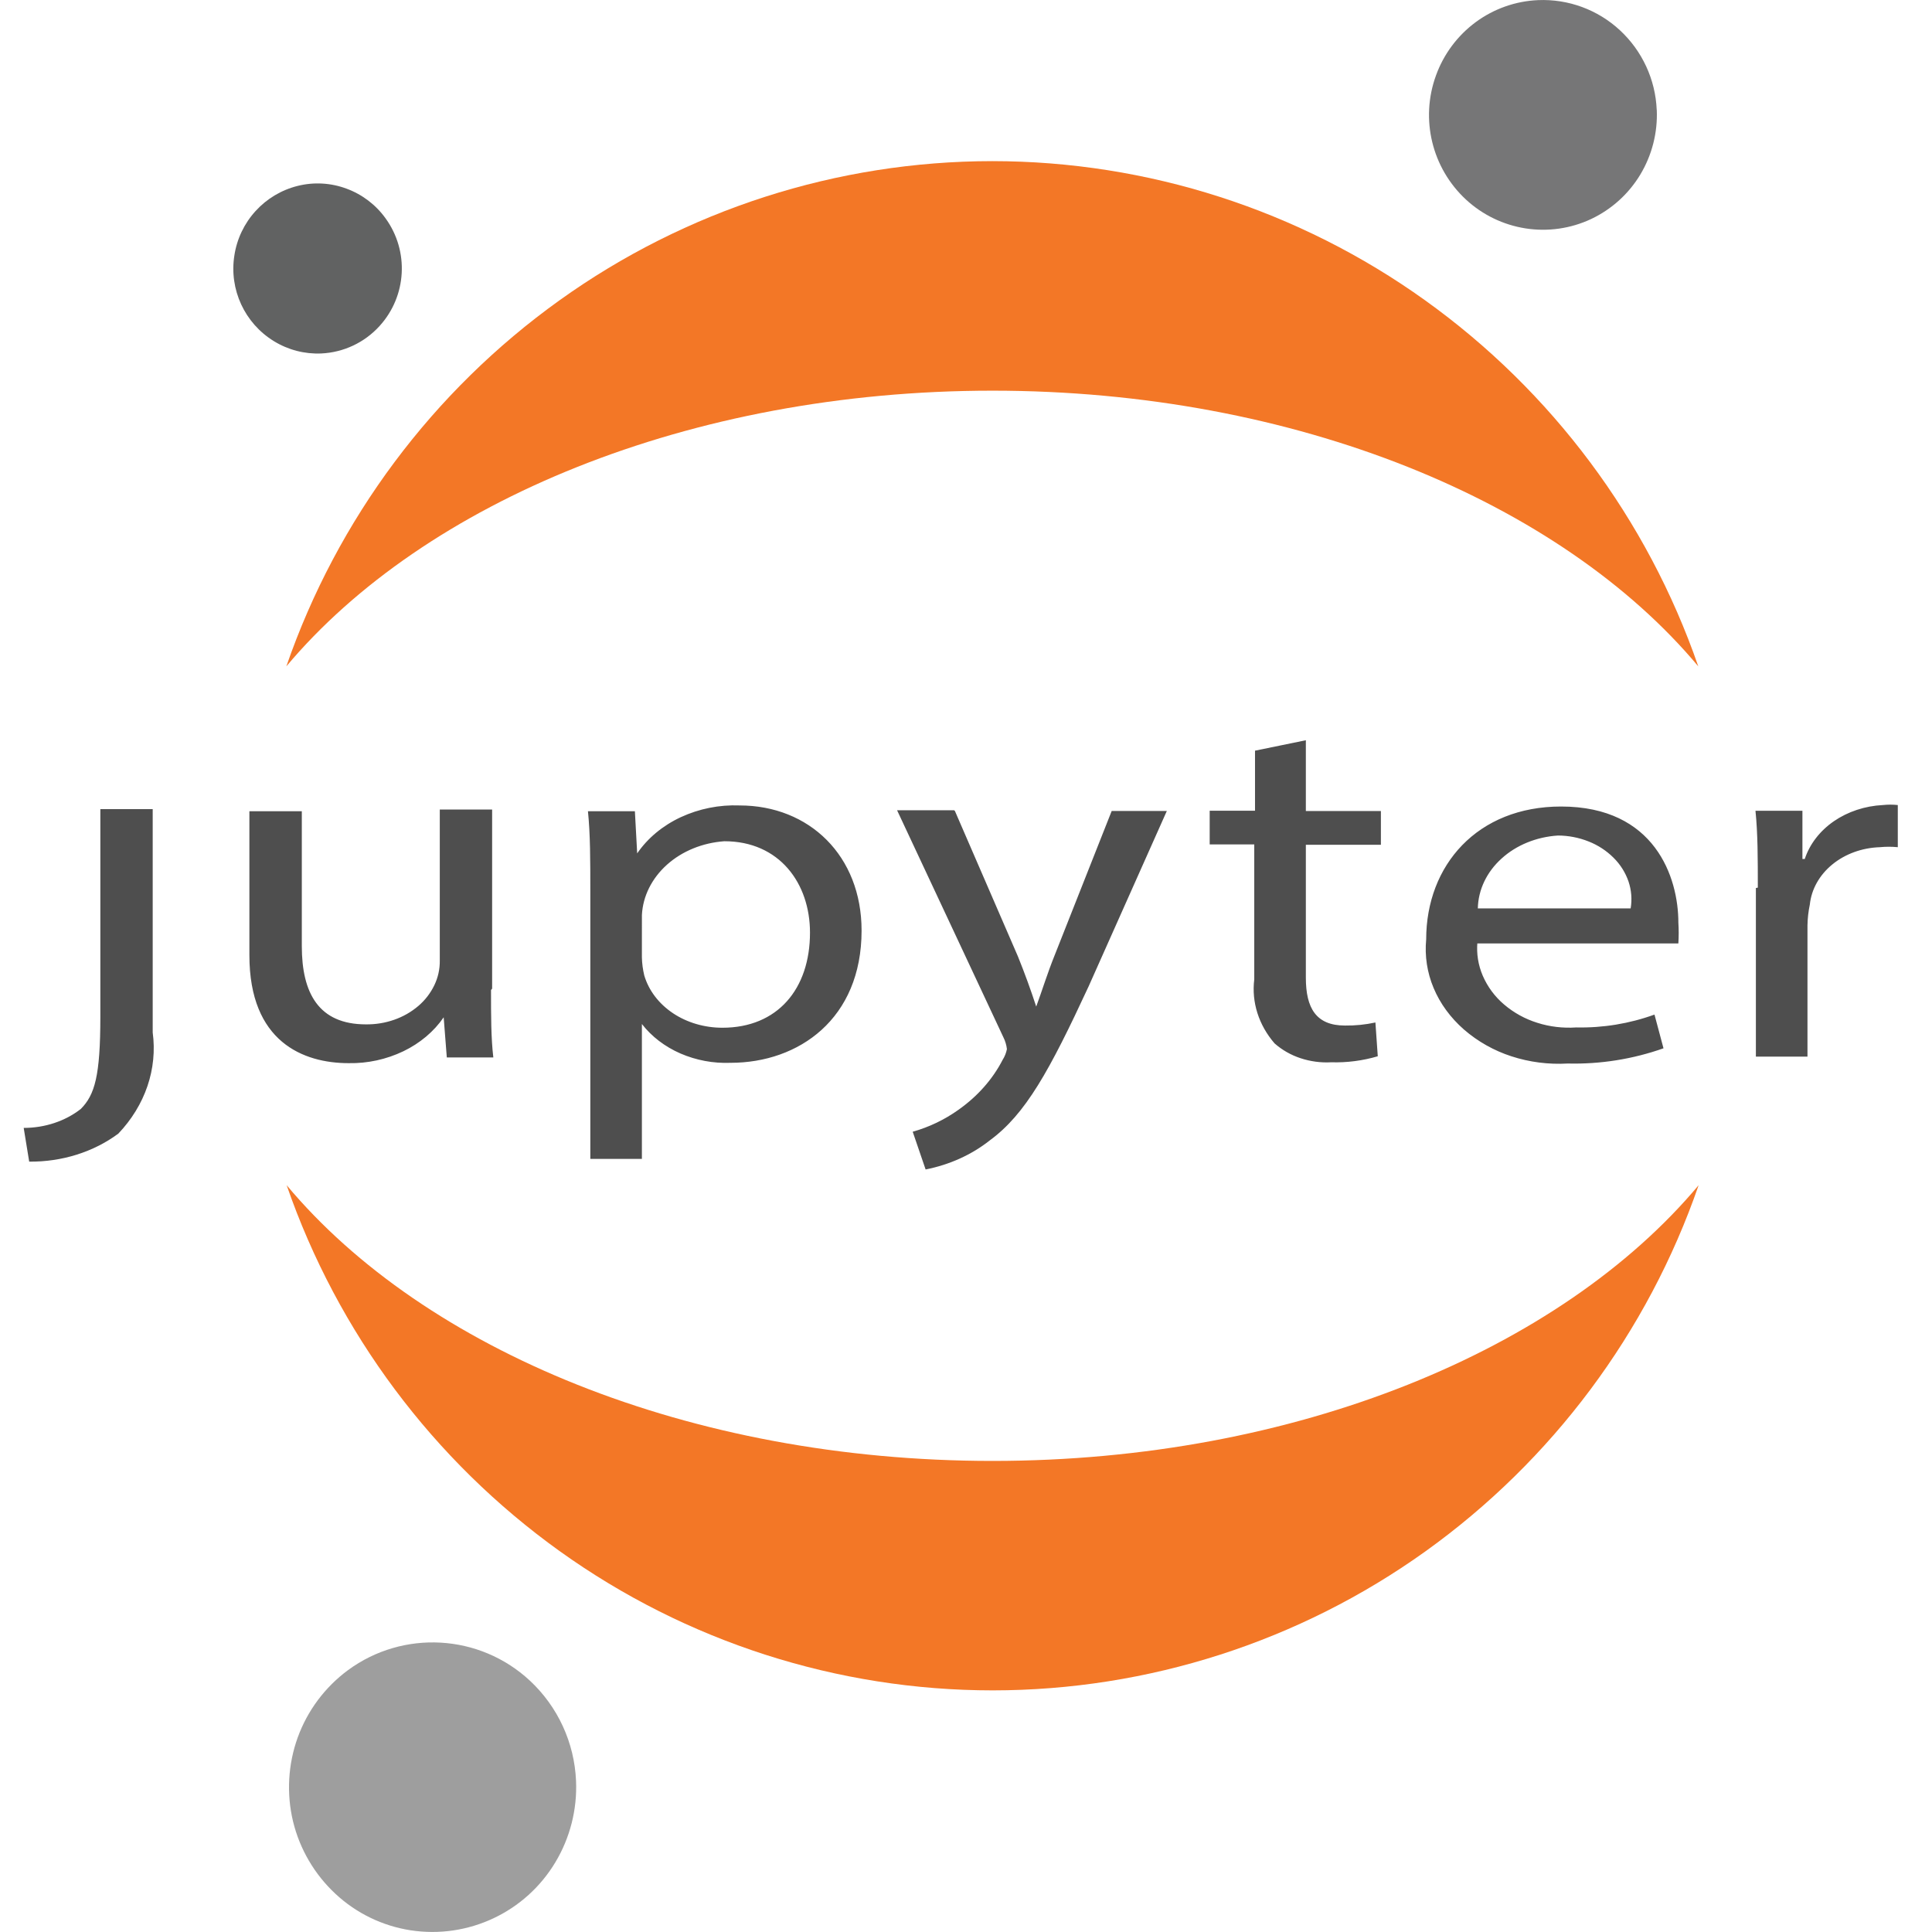
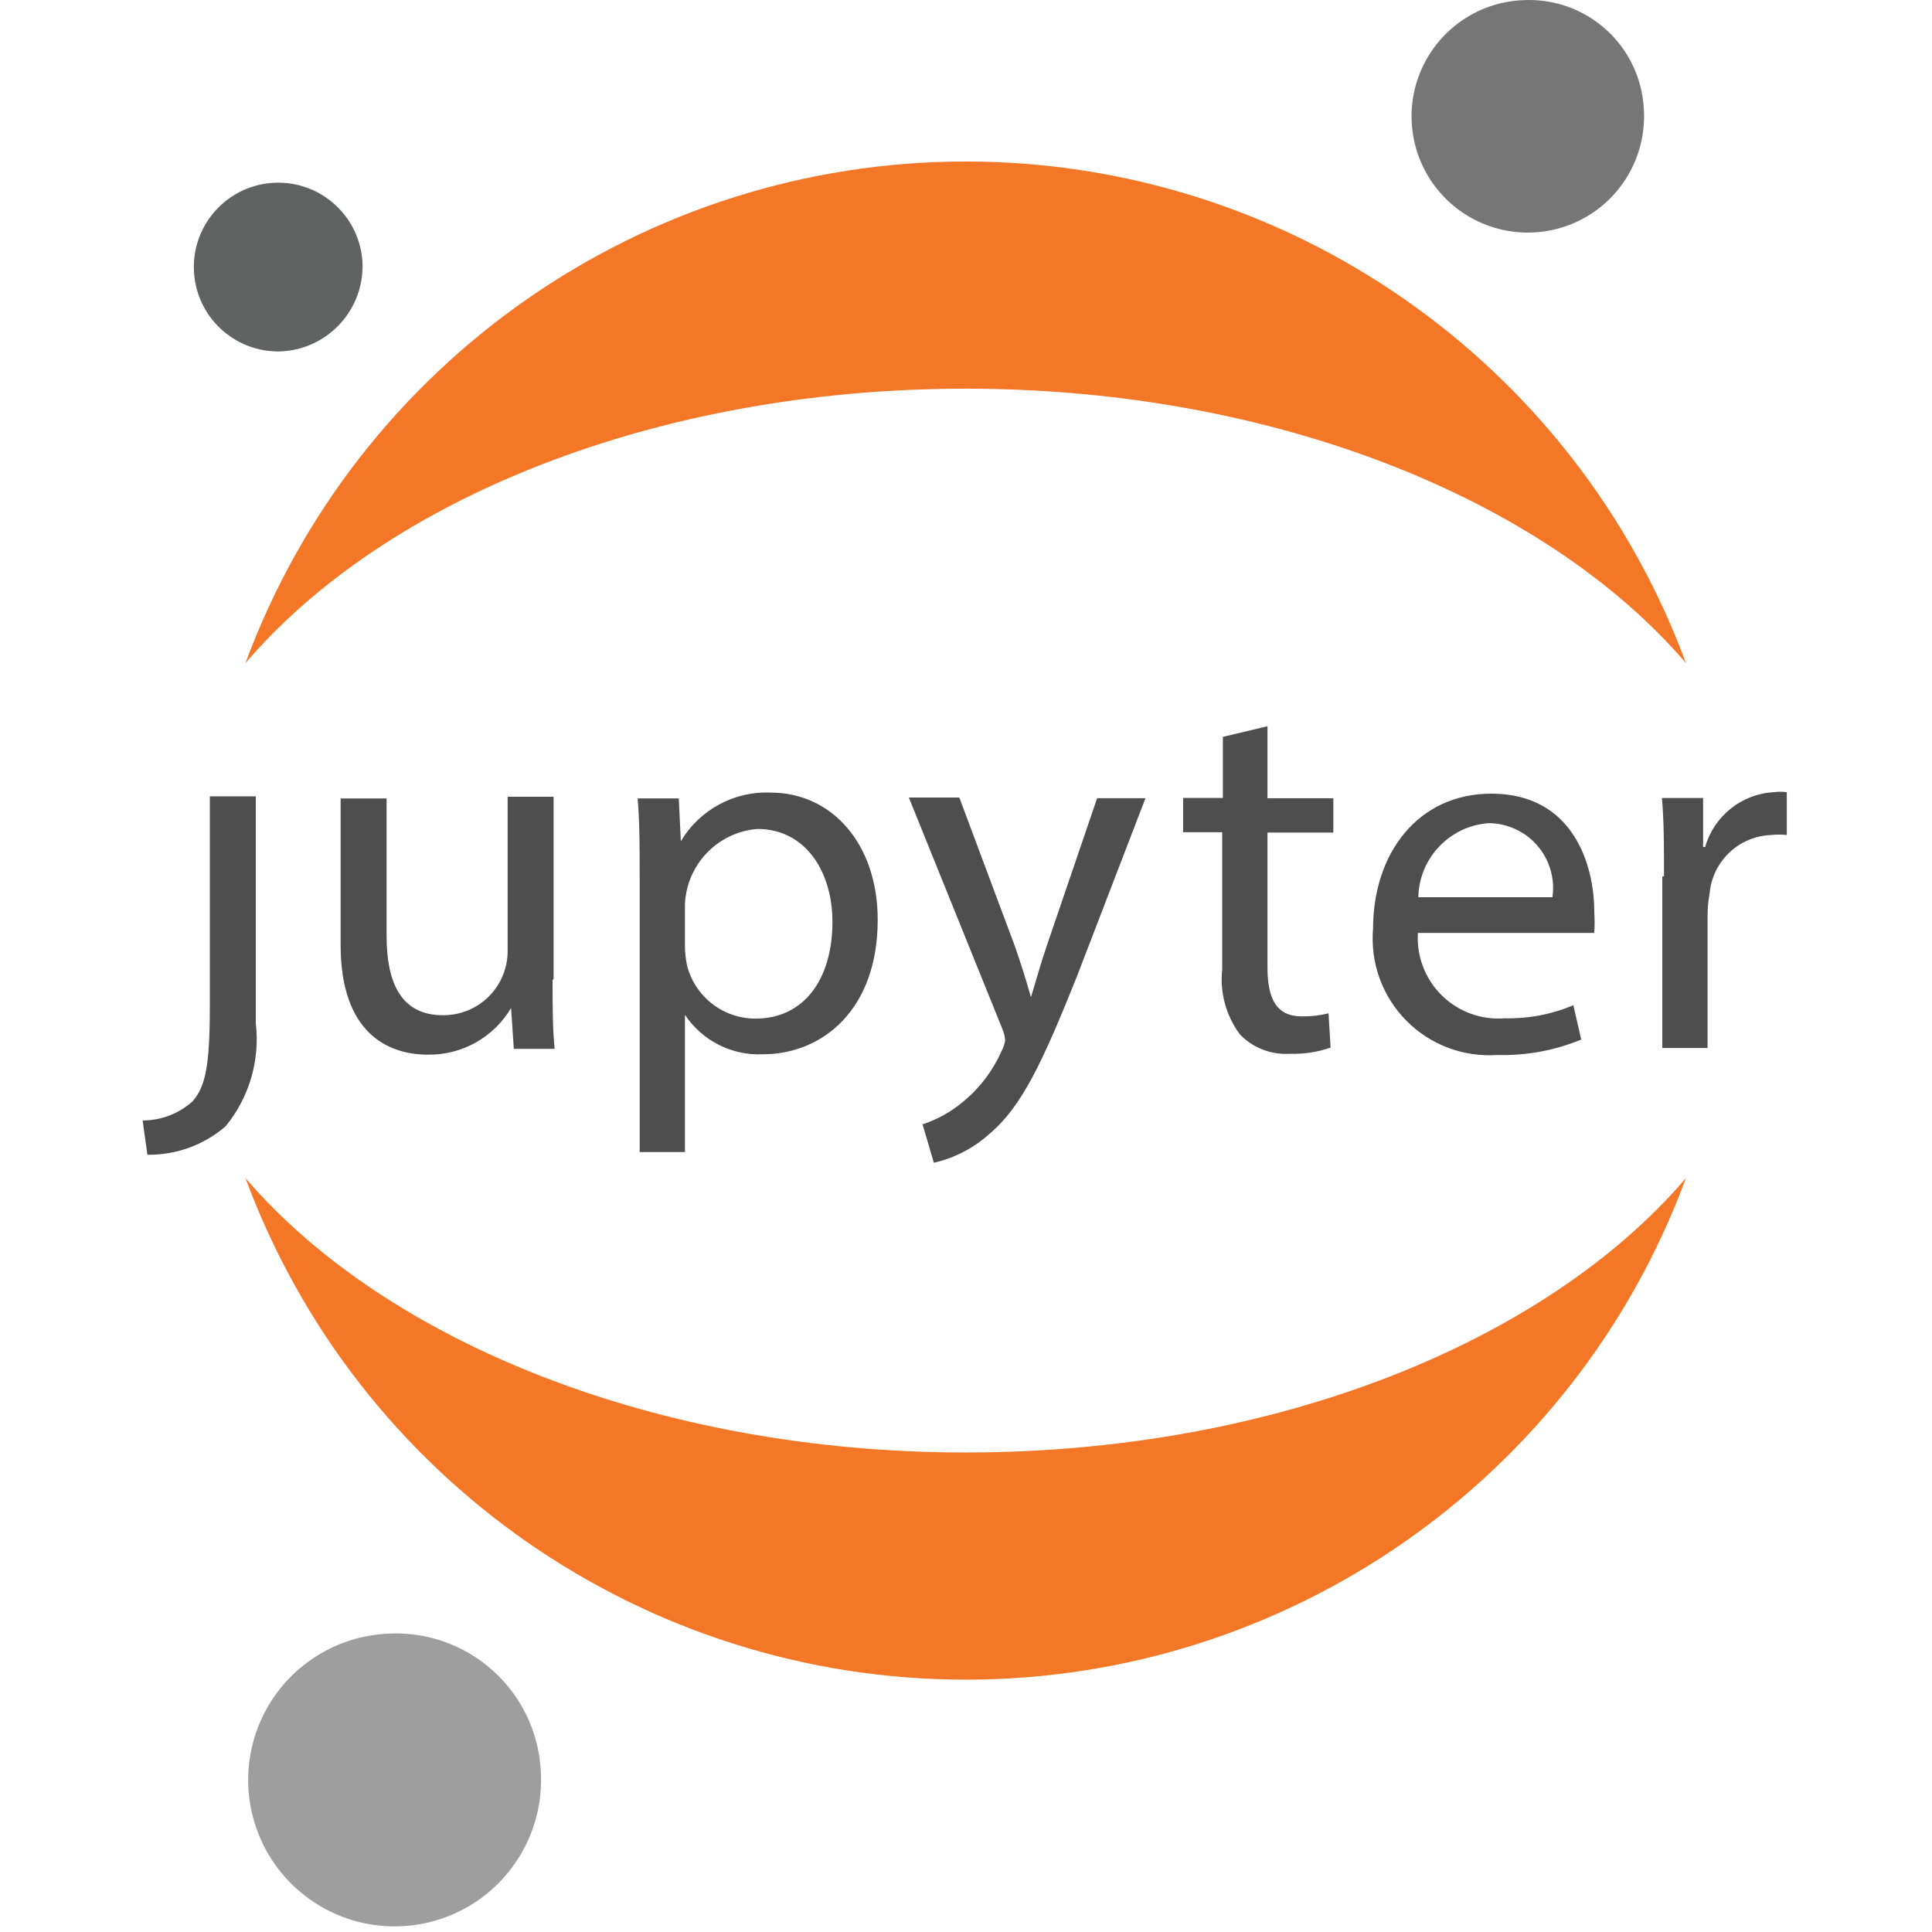
- <svg xmlns="http://www.w3.org/2000/svg" width="1em" height="1em" viewBox="0 0 128 128">
-   <path fill="#4e4e4e" d="M6.648 67.352c0 3.91-.363 5.183-1.296 6.12c-1.036.81-2.383 1.255-3.782 1.255l.364 2.234c2.164.023 4.265-.637 5.906-1.856c.883-.93 1.539-2 1.93-3.152a7.79 7.79 0 0 0 .347-3.55V53.608H6.648zm25.883-1.762c0 1.676 0 3.172.153 4.469h-3.082l-.207-2.66c-.645.94-1.567 1.718-2.672 2.25a8.055 8.055 0 0 1-3.621.788c-3.004 0-6.579-1.406-6.579-7.148v-9.543h3.473v8.938c0 3.105 1.113 5.183 4.246 5.183a5.472 5.472 0 0 0 1.883-.308a4.993 4.993 0 0 0 1.594-.914a4.197 4.197 0 0 0 1.058-1.375a3.638 3.638 0 0 0 .36-1.625V53.633h3.468V65.5zm6.579-6.527c0-2.079 0-3.778-.157-5.317h3.11l.152 2.793c.695-1.012 1.691-1.84 2.887-2.398A8.493 8.493 0 0 1 49 53.363c4.613 0 8.082 3.332 8.082 8.29c0 5.855-4.168 8.761-8.676 8.761a7.606 7.606 0 0 1-3.332-.621c-1.027-.45-1.906-1.121-2.547-1.95v8.938H39.11zm3.417 4.355c.008.406.063.812.157 1.207c.293.992.96 1.871 1.898 2.5s2.094.965 3.281.965c3.653 0 5.801-2.57 5.801-6.3c0-3.263-2.02-6.056-5.672-6.056c-1.445.102-2.797.653-3.804 1.555c-1.004.902-1.598 2.086-1.66 3.336zm20.739-9.688l4.172 9.63a50.836 50.836 0 0 1 1.214 3.328c.364-.981.75-2.235 1.22-3.395l3.78-9.563h3.653l-5.18 11.618c-2.59 5.586-4.172 8.468-6.555 10.21c-1.199.95-2.664 1.61-4.246 1.922l-.855-2.5a9.76 9.76 0 0 0 3.031-1.453c1.262-.89 2.266-2.023 2.926-3.308a2.05 2.05 0 0 0 .285-.715a2.342 2.342 0 0 0-.234-.781l-7.043-15.04h3.78zm23.25-4.687v4.691h4.972v2.235h-4.972v8.804c0 2.012.675 3.172 2.59 3.172a8.95 8.95 0 0 0 2.019-.203l.156 2.238a9.845 9.845 0 0 1-3.082.399a5.507 5.507 0 0 1-2.035-.27a4.921 4.921 0 0 1-1.719-.98c-1.054-1.219-1.535-2.734-1.347-4.246v-8.938h-2.953v-2.234h3.003v-3.977zm11.367 13.375c-.07.758.05 1.52.355 2.23a5.218 5.218 0 0 0 1.407 1.899a6.257 6.257 0 0 0 2.203 1.215c.824.265 1.71.367 2.586.308a14.312 14.312 0 0 0 5.18-.851l.597 2.234a17.75 17.75 0 0 1-6.344 1.008c-1.27.074-2.539-.09-3.726-.477a9.07 9.07 0 0 1-3.153-1.777c-.89-.781-1.578-1.719-2.008-2.75a6.664 6.664 0 0 1-.492-3.219c0-4.918 3.395-8.804 8.938-8.804c6.215 0 7.77 4.691 7.77 7.687c.03.461.03.922 0 1.383H97.804zm10.152-2.234a3.67 3.67 0 0 0-.144-1.79a4.075 4.075 0 0 0-.993-1.57a4.844 4.844 0 0 0-1.656-1.078a5.534 5.534 0 0 0-2.023-.39c-1.422.09-2.758.632-3.739 1.527c-.984.89-1.543 2.066-1.57 3.3zm8.425-1.375c0-1.918 0-3.575-.155-5.094h3.11v3.195h.155c.325-.984 1-1.86 1.926-2.5c.93-.64 2.067-1.015 3.254-1.074c.324-.035.656-.035.984 0v2.793a6.071 6.071 0 0 0-1.191 0c-1.176.039-2.297.445-3.148 1.144c-.856.7-1.383 1.645-1.489 2.653c-.097.46-.148.922-.156 1.386v8.692h-3.418V58.832zm0 0" />
-   <path fill="#767677" d="M109.766 7.281a7.691 7.691 0 0 1-1.09 4.282a7.583 7.583 0 0 1-3.262 2.949a7.49 7.49 0 0 1-4.34.62a7.525 7.525 0 0 1-3.953-1.913A7.642 7.642 0 0 1 95.137 5a7.606 7.606 0 0 1 2.629-3.531a7.509 7.509 0 0 1 4.136-1.461a7.51 7.51 0 0 1 5.422 1.996a7.627 7.627 0 0 1 2.438 5.273zm0 0" />
-   <path fill="#f37726" d="M65.758 96.79c-20.098 0-37.649-7.364-46.766-18.267a49.95 49.95 0 0 0 18.102 24.254a49.251 49.251 0 0 0 28.676 9.215a49.279 49.279 0 0 0 28.675-9.215a49.917 49.917 0 0 0 18.094-24.254C103.406 89.426 85.855 96.79 65.758 96.79zm-.008-70.907c20.098 0 37.652 7.367 46.766 18.265a49.95 49.95 0 0 0-18.102-24.253a49.27 49.27 0 0 0-28.672-9.22a49.27 49.27 0 0 0-28.672 9.22a49.909 49.909 0 0 0-18.1 24.253c9.132-10.878 26.682-18.265 46.78-18.265zm0 0" />
-   <path fill="#9e9e9e" d="M38.164 117.984a9.671 9.671 0 0 1-1.371 5.399a9.5 9.5 0 0 1-9.59 4.504a9.405 9.405 0 0 1-4.98-2.418a9.671 9.671 0 0 1-2.809-4.797a9.73 9.73 0 0 1 .313-5.567a9.624 9.624 0 0 1 3.328-4.453a9.466 9.466 0 0 1 12.043.688a9.63 9.63 0 0 1 3.066 6.648zm0 0" />
-   <path fill="#616262" d="M21.285 23.418a5.53 5.53 0 0 1-3.14-.816a5.627 5.627 0 0 1-2.618-5.672a5.612 5.612 0 0 1 1.407-2.95a5.593 5.593 0 0 1 2.789-1.664a5.46 5.46 0 0 1 3.238.184a5.539 5.539 0 0 1 2.586 1.969a5.66 5.66 0 0 1-.399 7.129a5.557 5.557 0 0 1-3.867 1.82zm0 0" />
+ <svg xmlns="http://www.w3.org/2000/svg" width="128" height="128" viewBox="0 0 256 300">
+   <path fill="#4E4E4E" d="M10.584 156.41v-32.753h7.136v35.256a21.302 21.302 0 0 1-4.686 15.976A18.213 18.213 0 0 1 .89 179.31l-.745-5.325a11.61 11.61 0 0 0 7.775-2.982c1.917-2.237 2.663-5.273 2.663-14.592Zm53.22-4.201c0 3.994 0 7.562.32 10.651h-6.338l-.426-6.337a14.752 14.752 0 0 1-12.941 7.242c-6.178 0-13.527-3.355-13.527-17.041v-22.74h7.136v21.302c0 7.402 2.29 12.355 8.734 12.355a9.958 9.958 0 0 0 10.065-10.065v-23.859h7.136v28.279l-.16.213Zm13.527-15.555c0-4.953 0-9-.32-12.675h6.39l.32 6.657a15.445 15.445 0 0 1 13.953-7.562c9.48 0 16.616 7.935 16.616 19.757c0 13.953-8.574 20.877-17.84 20.877a13.794 13.794 0 0 1-12.09-6.125v21.302h-7.03v-42.231Zm7.03 10.385c.019.966.126 1.928.319 2.875a10.97 10.97 0 0 0 10.651 8.255c7.509 0 11.93-6.124 11.93-15.018c0-7.775-4.155-14.432-11.664-14.432a12.249 12.249 0 0 0-11.237 11.663v6.657Zm42.644-23.095l8.574 22.953a132.673 132.673 0 0 1 2.503 7.935c.745-2.344 1.544-5.326 2.503-8.095l7.775-22.793h7.509l-10.651 27.692c-5.326 13.314-8.574 20.184-13.474 24.338a19.385 19.385 0 0 1-8.734 4.58l-1.757-5.965a18.906 18.906 0 0 0 6.23-3.461a21.302 21.302 0 0 0 6.019-7.882c.29-.53.488-1.107.585-1.704a6.125 6.125 0 0 0-.479-1.864l-14.485-35.84h7.775l.107.106Zm47.809-11.173v11.183h10.225v5.326h-10.225v20.983c0 4.793 1.384 7.562 5.325 7.562c1.4.023 2.796-.138 4.154-.48l.32 5.326a17.575 17.575 0 0 1-6.338.959a9.906 9.906 0 0 1-7.722-2.983a14.326 14.326 0 0 1-2.77-10.118v-21.302h-6.07V123.9h6.177v-9.48l6.924-1.65Zm23.37 31.877a12.516 12.516 0 0 0 13.474 13.473a25.988 25.988 0 0 0 10.651-2.024l1.225 5.326a31.953 31.953 0 0 1-13.048 2.396a18.106 18.106 0 0 1-19.278-19.598c0-11.716 6.976-20.982 18.373-20.982c12.781 0 15.977 11.183 15.977 18.32c.068 1.1.068 2.202 0 3.302h-27.533l.16-.213Zm20.877-5.326a10.064 10.064 0 0 0-9.906-11.503a11.77 11.77 0 0 0-10.917 11.503h20.823Zm17.324-3.269c0-4.58 0-8.52-.32-12.142h6.391v7.616h.32a11.77 11.77 0 0 1 10.651-8.521a7.775 7.775 0 0 1 2.024 0v6.657a10.645 10.645 0 0 0-2.45 0a9.958 9.958 0 0 0-9.533 9.053a19.772 19.772 0 0 0-.32 3.302v20.716h-7.029v-26.627l.266-.054Z" />
+   <path fill="#767677" d="M233.258 16.962a18.053 18.053 0 1 1-18.8-16.935a17.84 17.84 0 0 1 18.8 16.935Z" />
+   <path fill="#F37726" d="M127.953 225.541c-47.93 0-90.055-17.201-111.836-42.604a119.239 119.239 0 0 0 223.672 0c-21.728 25.403-63.693 42.604-111.836 42.604Zm0-165.187c47.93 0 90.055 17.202 111.836 42.604a119.243 119.243 0 0 0-111.836-77.88a119.239 119.239 0 0 0-111.836 77.88c21.781-25.455 63.694-42.604 111.836-42.604Z" />
+   <path fill="#9E9E9E" d="M61.972 274.975a22.74 22.74 0 1 1-23.699-21.302a22.527 22.527 0 0 1 23.699 21.302Z" />
+   <path fill="#616262" d="M21.564 54.565a13.102 13.102 0 1 1 12.728-13.633a13.26 13.26 0 0 1-12.728 13.633Z" />
</svg>
